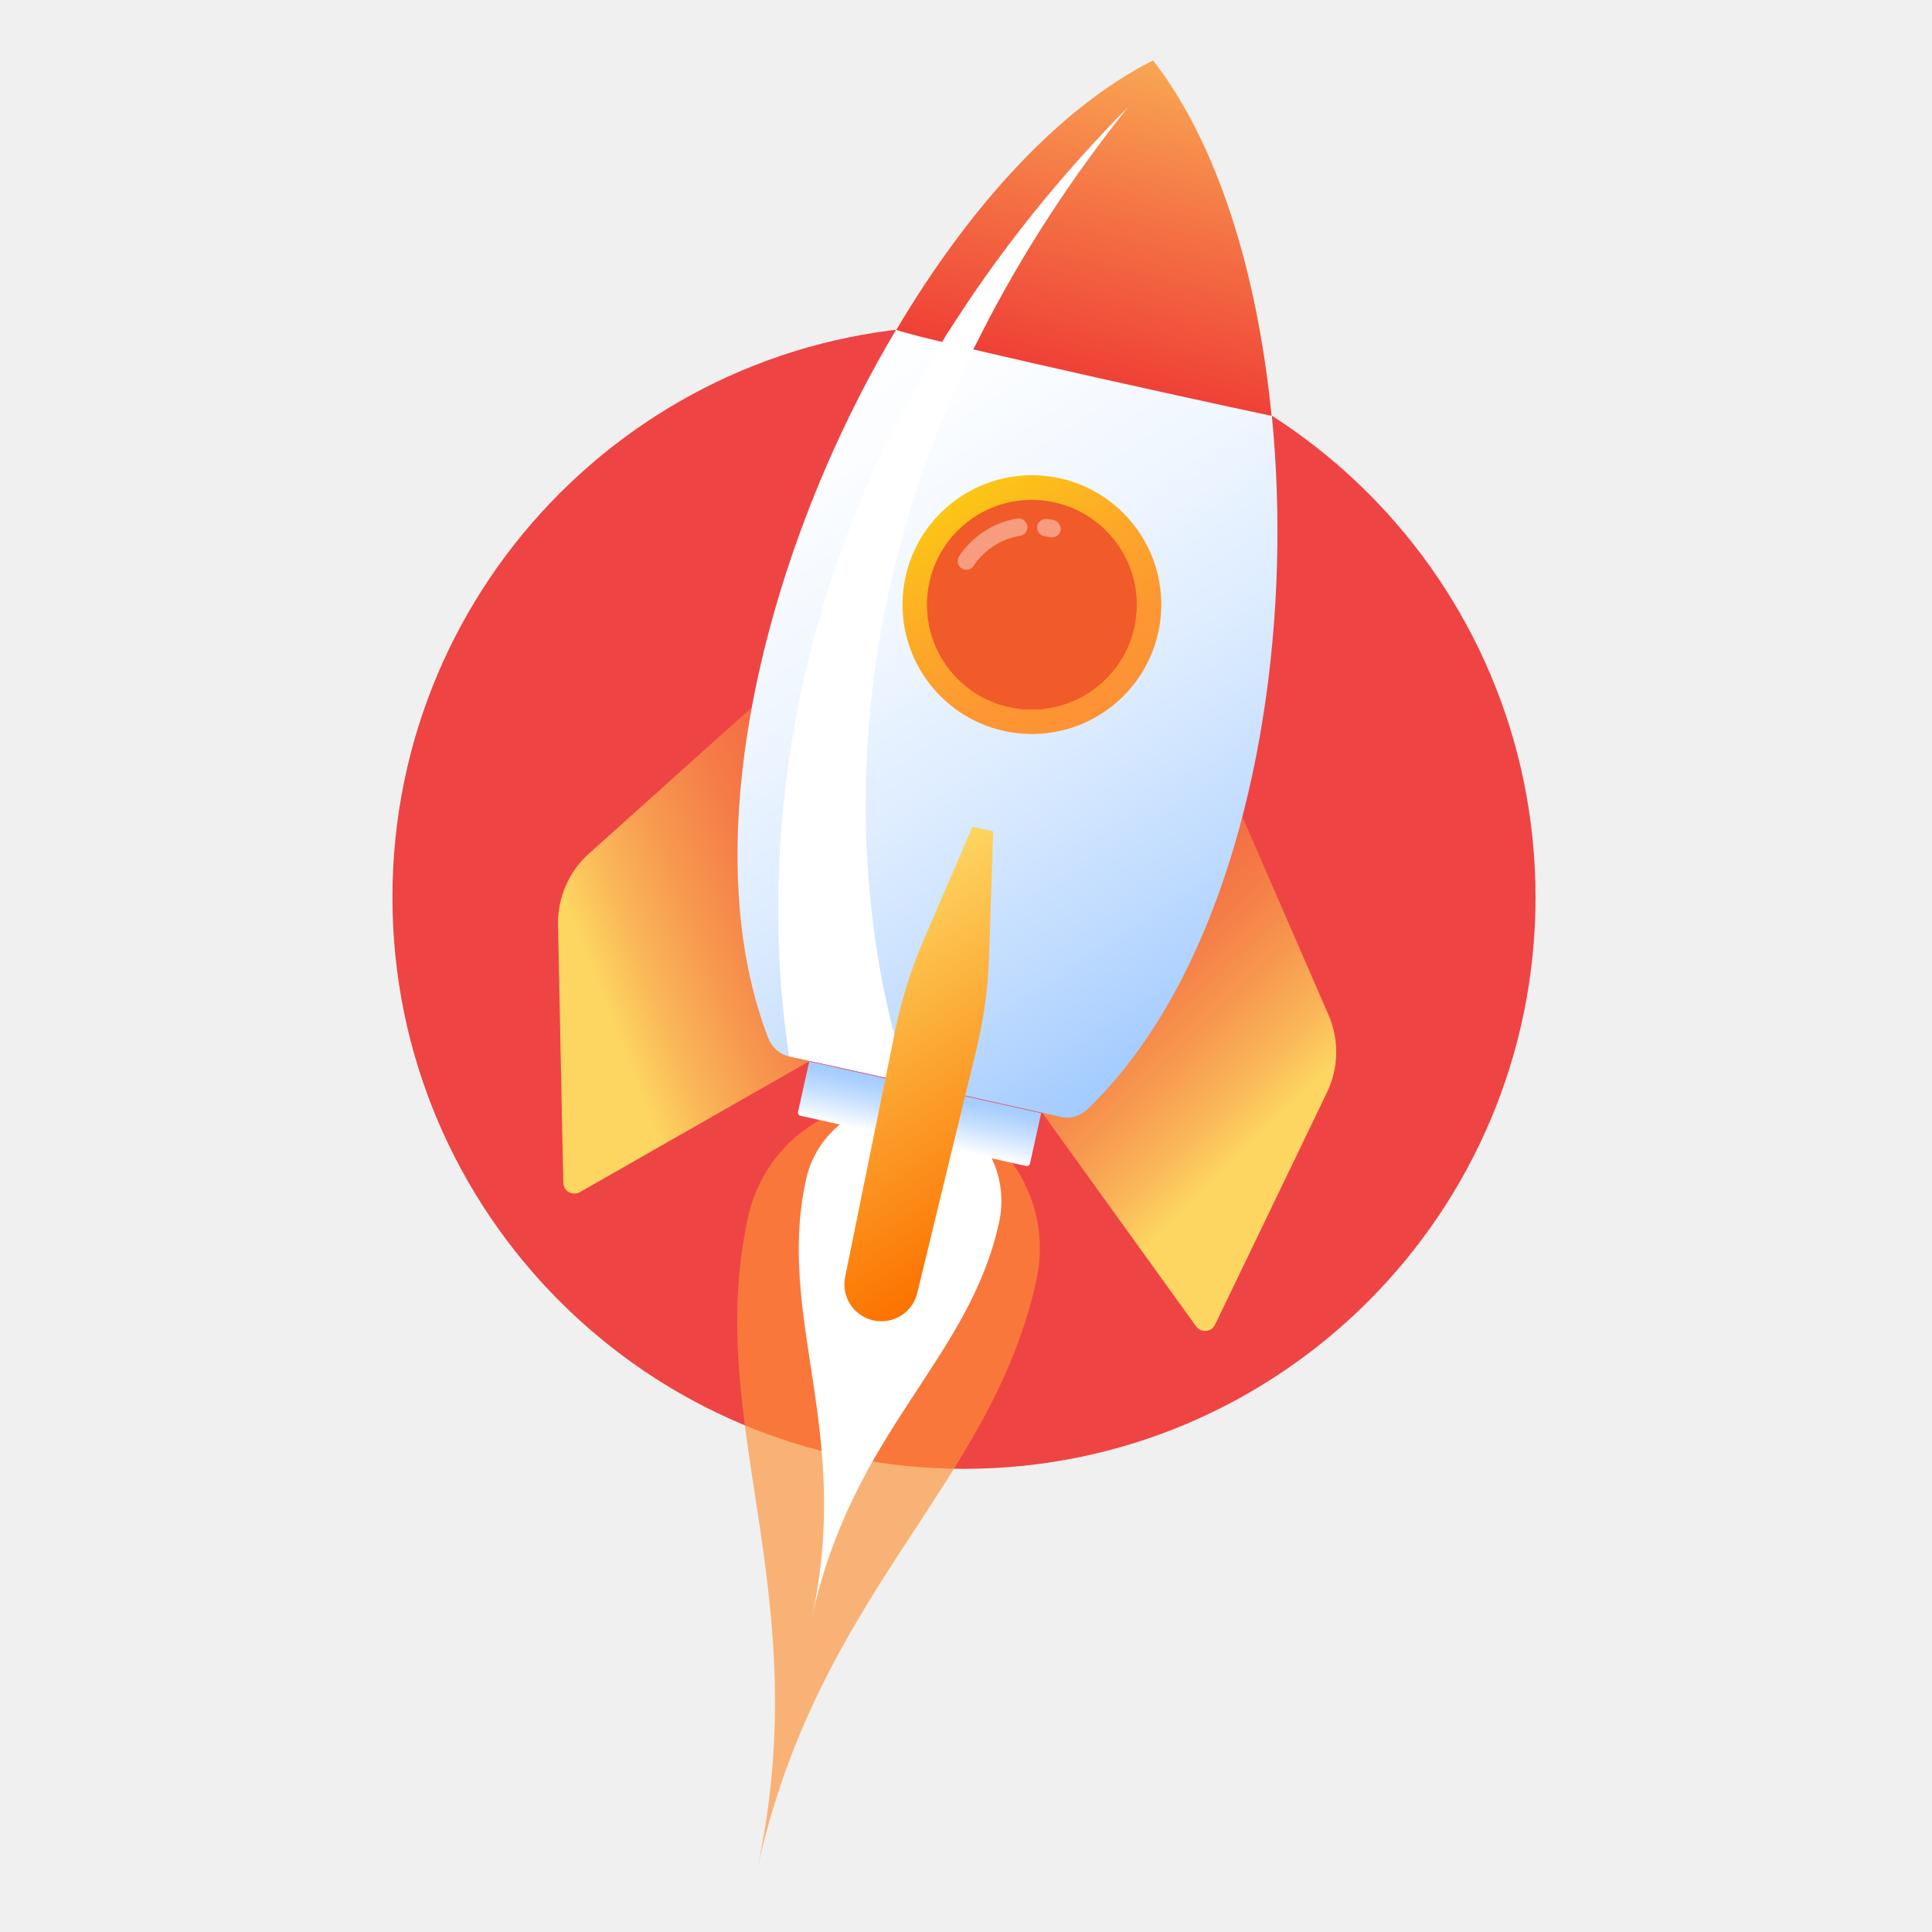
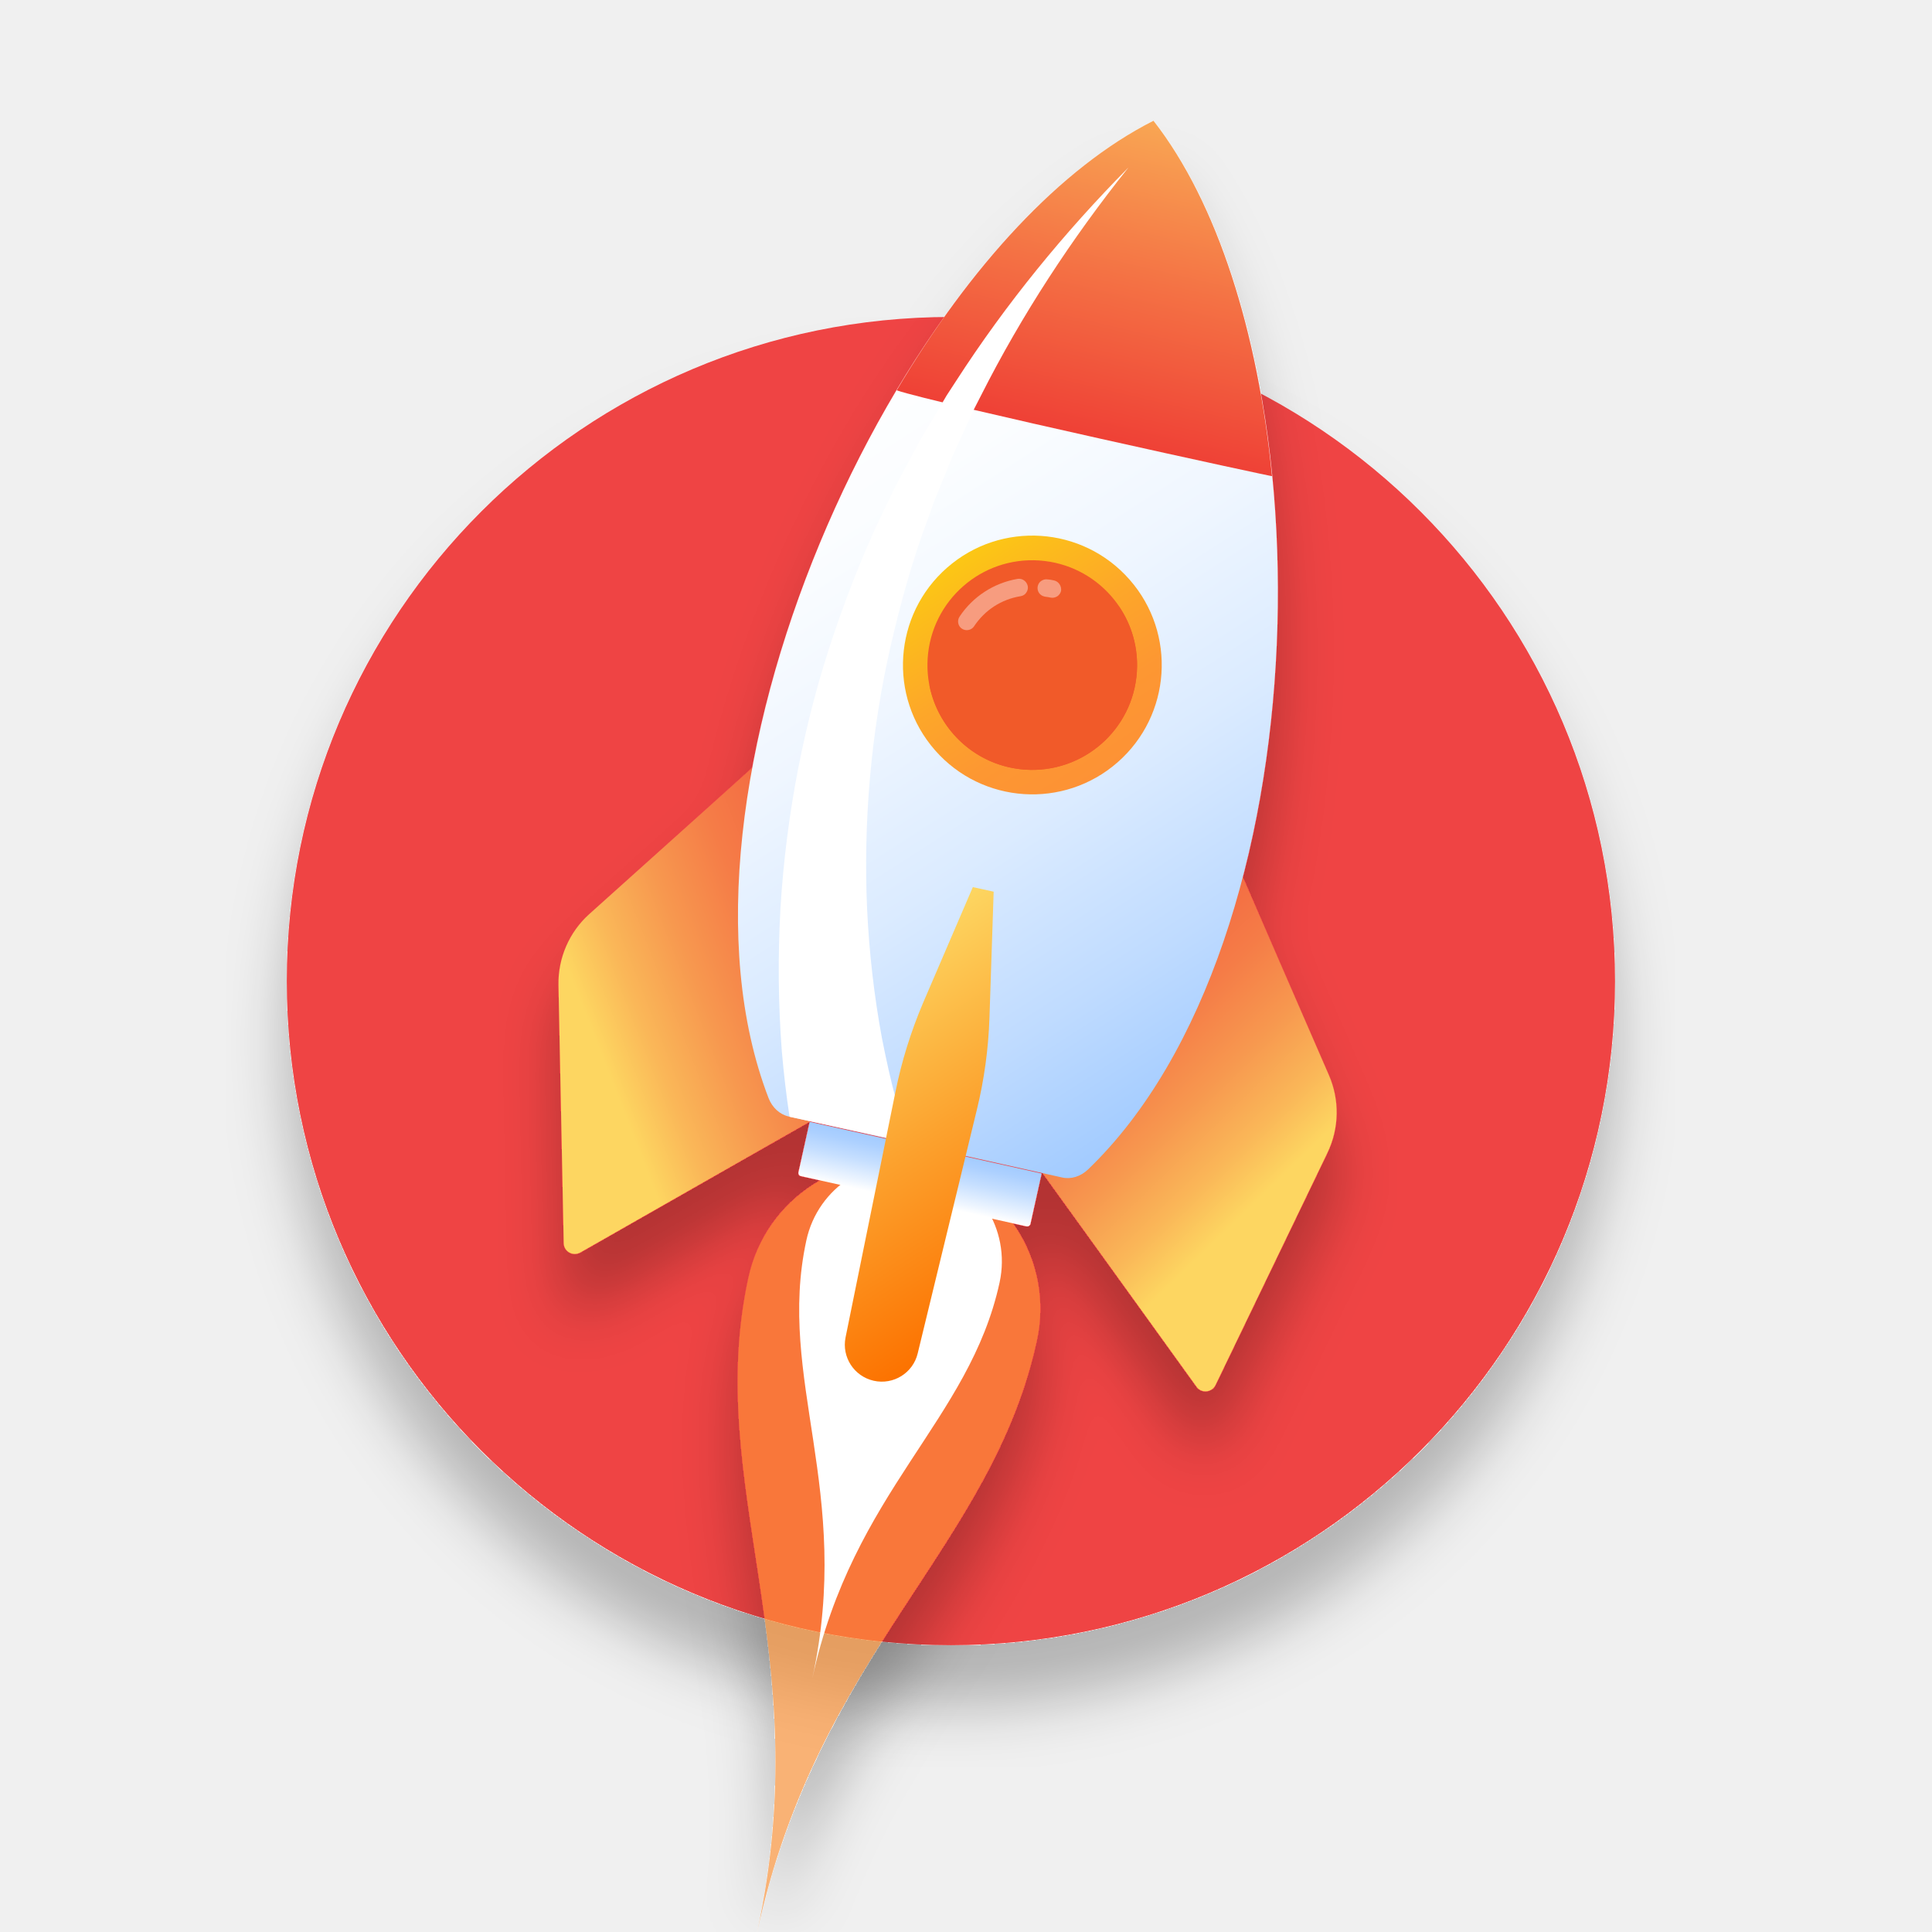
<svg xmlns="http://www.w3.org/2000/svg" width="128" height="128" viewBox="0 0 128 128" fill="none">
-   <path d="M63.866 97.314C84.779 97.314 101.732 80.361 101.732 59.448C101.732 38.535 84.779 21.582 63.866 21.582C42.953 21.582 26 38.535 26 59.448C26 80.361 42.953 97.314 63.866 97.314Z" fill="#EF4444" />
-   <path opacity="0.66" d="M61.187 73.168C55.91 72.02 50.703 75.371 49.555 80.648C46.574 94.38 54.17 105.432 50.135 124C54.17 105.432 65.675 98.532 68.668 84.8C69.816 79.523 66.464 74.316 61.187 73.168Z" fill="#FD9235" />
-   <path d="M61.187 73.168C57.65 72.402 54.159 74.641 53.394 78.178C51.399 87.363 56.49 94.763 53.788 107.195C56.49 94.763 64.202 90.147 66.197 80.961C66.963 77.424 64.713 73.933 61.187 73.168Z" fill="white" />
-   <path d="M67.983 77.25L53.034 73.922C52.918 73.898 52.848 73.782 52.871 73.667L53.614 70.326L68.981 73.748L68.238 77.088C68.215 77.192 68.099 77.273 67.983 77.25Z" fill="url(#paint0_linear_372_265)" />
-   <path d="M50.135 46.575L39.012 56.56C37.679 57.755 36.937 59.483 36.971 61.269L37.319 78.364C37.331 78.92 37.934 79.257 38.421 78.978L53.834 70.187L50.135 46.575Z" fill="url(#paint1_linear_372_265)" />
-   <path d="M82.051 53.522L88.012 67.23C88.731 68.877 88.697 70.744 87.919 72.368L80.497 87.769C80.253 88.268 79.558 88.326 79.244 87.874L68.876 73.481L82.051 53.522Z" fill="url(#paint2_linear_372_265)" />
-   <path d="M76.391 4C59.262 12.687 43.06 48.395 50.888 68.749C51.132 69.376 51.619 69.828 52.211 69.967L70.349 74.014C70.941 74.142 71.567 73.945 72.054 73.481C87.78 58.369 88.221 19.146 76.391 4Z" fill="url(#paint3_linear_372_265)" />
-   <path d="M76.391 4C70.198 7.131 64.237 13.661 59.378 21.86C61.802 22.695 84.788 27.705 84.243 27.543C83.315 18.068 80.659 9.462 76.391 4Z" fill="url(#paint4_linear_372_265)" />
-   <path d="M74.014 46.505C70.453 49.625 65.037 49.265 61.918 45.705C58.798 42.144 59.157 36.728 62.718 33.609C66.278 30.489 71.694 30.848 74.814 34.409C77.934 37.969 77.574 43.385 74.014 46.505Z" fill="url(#paint5_linear_372_265)" />
-   <path d="M75.29 40.521C75.034 44.348 71.729 47.247 67.902 46.992C64.075 46.737 61.175 43.432 61.431 39.605C61.686 35.777 64.991 32.878 68.818 33.133C72.645 33.388 75.545 36.694 75.29 40.521Z" fill="#F15A29" />
-   <path d="M75.29 40.521C75.394 38.909 74.942 37.389 74.084 36.148C74.049 36.334 74.025 36.52 74.002 36.705C73.921 37.563 73.909 38.456 73.492 39.21C73.109 39.906 72.379 40.405 71.59 40.509C70.465 40.66 69.317 40.045 68.192 40.289C66.835 40.579 65.965 42.028 64.62 42.353C63.982 42.504 63.309 42.388 62.695 42.144C62.266 41.982 61.848 41.739 61.547 41.391C62.138 44.406 64.678 46.772 67.89 46.992C71.729 47.236 75.046 44.348 75.29 40.521Z" fill="#F15A29" />
-   <g opacity="0.4">
-     <path d="M69.804 34.455C69.653 34.42 69.514 34.397 69.363 34.386C69.213 34.362 69.062 34.409 68.934 34.502C68.807 34.594 68.737 34.733 68.714 34.884C68.679 35.186 68.865 35.453 69.166 35.522L69.224 35.534C69.34 35.545 69.456 35.569 69.572 35.592C69.723 35.627 69.874 35.592 70.013 35.511C70.14 35.429 70.233 35.302 70.268 35.151C70.314 34.838 70.117 34.525 69.804 34.455Z" fill="white" />
-     <path d="M67.821 34.455C67.693 34.362 67.543 34.328 67.392 34.351C65.826 34.618 64.423 35.522 63.541 36.856C63.367 37.123 63.437 37.482 63.704 37.656C63.762 37.691 63.831 37.726 63.901 37.737C64.133 37.784 64.376 37.691 64.504 37.494C65.223 36.415 66.313 35.708 67.589 35.499C67.74 35.476 67.879 35.395 67.96 35.267C68.053 35.139 68.088 34.989 68.064 34.838C68.03 34.676 67.948 34.548 67.821 34.455Z" fill="white" />
+   <g clip-path="url(#clip0_372_265)">
+     <g filter="url(#filter0_d_372_265)">
+       <path d="M63 109C87.3 109 107 89.3 107 65C107 40.7 87.3 21 63 21C38.7 21 19 40.7 19 65C19 89.3 38.7 109 63 109Z" fill="#EF4444" />
+     </g>
+     <g filter="url(#filter1_d_372_265)">
+       <path d="M61.217 77.168C55.94 76.02 50.733 79.371 49.585 84.648C46.604 98.38 54.2 109.432 50.164 128C54.2 109.432 65.705 102.532 68.697 88.8C69.846 83.523 66.494 78.316 61.217 77.168Z" fill="#FD9235" fill-opacity="0.66" />
+       <path d="M61.217 77.168C57.68 76.402 54.189 78.641 53.423 82.178C51.429 91.363 56.52 98.763 53.818 111.195C56.52 98.763 64.232 94.147 66.227 84.961C66.993 81.424 64.743 77.933 61.217 77.168Z" fill="white" />
+       <path d="M68.013 81.25L53.064 77.922C52.948 77.898 52.878 77.782 52.901 77.667L53.644 74.326L69.01 77.748L68.268 81.088C68.245 81.192 68.129 81.273 68.013 81.25Z" fill="url(#paint0_linear_372_265)" />
+       <path d="M50.164 50.575L39.042 60.56C37.709 61.755 36.966 63.483 37.001 65.269L37.349 82.364C37.361 82.92 37.964 83.257 38.451 82.978L53.864 74.187L50.164 50.575Z" fill="url(#paint1_linear_372_265)" />
+       <path d="M82.081 57.522L88.042 71.23C88.761 72.877 88.726 74.744 87.949 76.368L80.527 91.769C80.283 92.268 79.588 92.326 79.274 91.874L68.906 77.481L82.081 57.522Z" fill="url(#paint2_linear_372_265)" />
+       <path d="M76.421 8C59.292 16.687 43.09 52.395 50.918 72.749C51.162 73.376 51.649 73.828 52.24 73.967L70.379 78.014C70.97 78.142 71.597 77.945 72.084 77.481C87.81 62.369 88.251 23.146 76.421 8Z" fill="url(#paint3_linear_372_265)" />
+       <path d="M76.421 8C70.228 11.131 64.267 17.661 59.408 25.86C61.832 26.695 84.818 31.705 84.273 31.543C83.345 22.068 80.689 13.463 76.421 8Z" fill="url(#paint4_linear_372_265)" />
+       <path d="M74.044 50.505C70.483 53.625 65.067 53.265 61.947 49.705C58.828 46.144 59.187 40.728 62.748 37.609C66.308 34.489 71.724 34.848 74.844 38.409C77.964 41.969 77.604 47.385 74.044 50.505Z" fill="url(#paint5_linear_372_265)" />
+       <path d="M75.32 44.521C75.064 48.348 71.759 51.247 67.932 50.992C64.105 50.737 61.205 47.432 61.461 43.605C61.716 39.777 65.021 36.878 68.848 37.133C72.675 37.388 75.575 40.694 75.32 44.521Z" fill="#F15A29" />
+       <path d="M75.32 44.521C75.424 42.909 74.972 41.389 74.113 40.148C74.079 40.334 74.055 40.52 74.032 40.705C73.951 41.563 73.939 42.456 73.522 43.21C73.139 43.906 72.409 44.405 71.62 44.509C70.495 44.66 69.347 44.045 68.222 44.289C66.865 44.579 65.995 46.028 64.65 46.353C64.012 46.504 63.339 46.388 62.725 46.144C62.295 45.982 61.878 45.739 61.576 45.391C62.168 48.406 64.708 50.772 67.92 50.992C71.759 51.236 75.076 48.348 75.32 44.521Z" fill="#F15A29" />
+       <g opacity="0.4">
+         <path d="M69.834 38.455C69.683 38.42 69.544 38.397 69.393 38.386C69.242 38.362 69.092 38.409 68.964 38.502C68.837 38.594 68.767 38.733 68.744 38.884C68.709 39.186 68.894 39.453 69.196 39.522L69.254 39.534C69.37 39.545 69.486 39.569 69.602 39.592C69.753 39.627 69.903 39.592 70.043 39.511C70.17 39.429 70.263 39.302 70.298 39.151C70.344 38.838 70.147 38.525 69.834 38.455Z" fill="white" />
+         <path d="M67.851 38.455C67.723 38.362 67.572 38.328 67.422 38.351C65.856 38.618 64.453 39.522 63.571 40.856C63.397 41.123 63.467 41.482 63.734 41.656C63.792 41.691 63.861 41.726 63.931 41.737C64.163 41.784 64.406 41.691 64.534 41.494C65.253 40.415 66.343 39.708 67.619 39.499C67.77 39.476 67.909 39.395 67.99 39.267C68.083 39.139 68.118 38.989 68.094 38.838C68.059 38.676 67.978 38.548 67.851 38.455Z" fill="white" />
+       </g>
+       <path d="M51.8 69.676C51.927 71.114 52.09 72.552 52.31 73.99L60.254 75.718C60.162 75.463 60.08 75.208 59.988 74.953C59.779 74.303 59.582 73.631 59.385 72.946C59.013 71.59 58.712 70.198 58.434 68.794C57.912 65.988 57.587 63.123 57.448 60.235C57.193 54.46 57.691 48.603 58.99 42.874C59.651 40.009 60.428 37.168 61.472 34.385L61.843 33.341L62.261 32.309L63.096 30.244L64.024 28.215L64.487 27.194L64.998 26.197C67.688 20.873 70.994 15.817 74.763 11.097C70.518 15.388 66.656 20.108 63.339 25.246L62.713 26.208L62.133 27.194L60.962 29.166L59.872 31.195L59.327 32.216L58.828 33.26C57.448 36.02 56.311 38.896 55.302 41.83C53.296 47.699 52.09 53.892 51.707 60.178C51.533 63.344 51.556 66.51 51.8 69.676Z" fill="white" />
+       <path d="M57.888 91.479C56.59 91.189 55.754 89.914 56.021 88.603L59.327 72.332C59.732 70.314 60.347 68.354 61.147 66.463L64.453 58.774L65.833 59.076L65.554 67.438C65.485 69.49 65.207 71.531 64.719 73.526L60.799 89.67C60.486 90.969 59.187 91.769 57.888 91.479Z" fill="url(#paint6_linear_372_265)" />
+     </g>
  </g>
-   <path d="M51.77 65.676C51.897 67.114 52.06 68.552 52.28 69.99L60.224 71.718C60.132 71.463 60.05 71.208 59.958 70.953C59.749 70.303 59.552 69.631 59.355 68.946C58.983 67.59 58.682 66.198 58.404 64.794C57.882 61.988 57.557 59.123 57.418 56.235C57.163 50.46 57.661 44.603 58.96 38.874C59.621 36.009 60.398 33.168 61.442 30.384L61.813 29.341L62.231 28.308L63.066 26.244L63.994 24.215L64.458 23.194L64.968 22.197C67.659 16.873 70.964 11.817 74.733 7.097C70.488 11.388 66.626 16.108 63.309 21.246L62.683 22.208L62.103 23.194L60.932 25.166L59.842 27.195L59.297 28.216L58.798 29.259C57.418 32.02 56.281 34.896 55.272 37.83C53.266 43.699 52.06 49.892 51.677 56.178C51.503 59.344 51.526 62.51 51.77 65.676Z" fill="white" />
-   <path d="M57.858 87.479C56.56 87.189 55.724 85.914 55.991 84.603L59.297 68.332C59.703 66.314 60.317 64.354 61.117 62.463L64.423 54.774L65.803 55.076L65.525 63.438C65.455 65.49 65.177 67.531 64.689 69.526L60.77 85.67C60.456 86.969 59.157 87.769 57.858 87.479Z" fill="url(#paint6_linear_372_265)" />
  <defs>
-     <linearGradient id="paint0_linear_372_265" x1="60.537" y1="75.591" x2="61.328" y2="71.956" gradientUnits="userSpaceOnUse">
+     <filter id="filter0_d_372_265" x="15" y="21" width="96" height="96" filterUnits="userSpaceOnUse" color-interpolation-filters="sRGB">
+       <feFlood flood-opacity="0" result="BackgroundImageFix" />
+       <feColorMatrix in="SourceAlpha" type="matrix" values="0 0 0 0 0 0 0 0 0 0 0 0 0 0 0 0 0 0 127 0" result="hardAlpha" />
+       <feOffset dy="4" />
+       <feGaussianBlur stdDeviation="2" />
+       <feComposite in2="hardAlpha" operator="out" />
+       <feColorMatrix type="matrix" values="0 0 0 0 0 0 0 0 0 0 0 0 0 0 0 0 0 0 0.25 0" />
+       <feBlend mode="normal" in2="BackgroundImageFix" result="effect1_dropShadow_372_265" />
+       <feBlend mode="normal" in="SourceGraphic" in2="effect1_dropShadow_372_265" result="shape" />
+     </filter>
+     <filter id="filter1_d_372_265" x="33" y="8" width="59.558" height="128" filterUnits="userSpaceOnUse" color-interpolation-filters="sRGB">
+       <feFlood flood-opacity="0" result="BackgroundImageFix" />
+       <feColorMatrix in="SourceAlpha" type="matrix" values="0 0 0 0 0 0 0 0 0 0 0 0 0 0 0 0 0 0 127 0" result="hardAlpha" />
+       <feOffset dy="4" />
+       <feGaussianBlur stdDeviation="2" />
+       <feComposite in2="hardAlpha" operator="out" />
+       <feColorMatrix type="matrix" values="0 0 0 0 0 0 0 0 0 0 0 0 0 0 0 0 0 0 0.25 0" />
+       <feBlend mode="normal" in2="BackgroundImageFix" result="effect1_dropShadow_372_265" />
+       <feBlend mode="normal" in="SourceGraphic" in2="effect1_dropShadow_372_265" result="shape" />
+     </filter>
+     <linearGradient id="paint0_linear_372_265" x1="60.567" y1="79.591" x2="61.358" y2="75.956" gradientUnits="userSpaceOnUse">
      <stop stop-color="white" />
      <stop offset="0.129" stop-color="#EFF6FF" />
      <stop offset="0.515" stop-color="#C6DFFF" />
      <stop offset="0.819" stop-color="#ACD0FF" />
      <stop offset="1" stop-color="#A2CBFF" />
    </linearGradient>
-     <linearGradient id="paint1_linear_372_265" x1="108.785" y1="37.605" x2="39.335" y2="64.714" gradientUnits="userSpaceOnUse">
+     <linearGradient id="paint1_linear_372_265" x1="108.815" y1="41.605" x2="39.365" y2="68.714" gradientUnits="userSpaceOnUse">
      <stop offset="0.008" stop-color="#EF4136" />
      <stop offset="0.42" stop-color="#EF4337" />
      <stop offset="0.568" stop-color="#F04A38" />
      <stop offset="0.674" stop-color="#F1553C" />
      <stop offset="0.759" stop-color="#F36641" />
      <stop offset="0.833" stop-color="#F57C47" />
      <stop offset="0.897" stop-color="#F7984F" />
      <stop offset="0.955" stop-color="#FAB758" />
      <stop offset="1" stop-color="#FDD661" />
    </linearGradient>
-     <linearGradient id="paint2_linear_372_265" x1="32.483" y1="20.955" x2="84.403" y2="74.457" gradientUnits="userSpaceOnUse">
+     <linearGradient id="paint2_linear_372_265" x1="32.513" y1="24.955" x2="84.433" y2="78.457" gradientUnits="userSpaceOnUse">
      <stop offset="0.008" stop-color="#EF4136" />
      <stop offset="0.42" stop-color="#EF4337" />
      <stop offset="0.568" stop-color="#F04A38" />
      <stop offset="0.674" stop-color="#F1553C" />
      <stop offset="0.759" stop-color="#F36641" />
      <stop offset="0.833" stop-color="#F57C47" />
      <stop offset="0.897" stop-color="#F7984F" />
      <stop offset="0.955" stop-color="#FAB758" />
      <stop offset="1" stop-color="#FDD661" />
    </linearGradient>
-     <linearGradient id="paint3_linear_372_265" x1="52.599" y1="19.137" x2="83.024" y2="66.472" gradientUnits="userSpaceOnUse">
+     <linearGradient id="paint3_linear_372_265" x1="52.629" y1="23.137" x2="83.054" y2="70.472" gradientUnits="userSpaceOnUse">
      <stop stop-color="white" />
      <stop offset="0.209" stop-color="#FBFDFF" />
      <stop offset="0.416" stop-color="#EFF6FF" />
      <stop offset="0.623" stop-color="#DBEBFF" />
      <stop offset="0.828" stop-color="#BFDBFF" />
      <stop offset="1" stop-color="#A2CBFF" />
    </linearGradient>
-     <linearGradient id="paint4_linear_372_265" x1="78.814" y1="-5.209" x2="71.808" y2="24.749" gradientUnits="userSpaceOnUse">
+     <linearGradient id="paint4_linear_372_265" x1="78.844" y1="-1.209" x2="71.838" y2="28.749" gradientUnits="userSpaceOnUse">
      <stop stop-color="#FDD661" />
      <stop offset="0.657" stop-color="#F47144" />
      <stop offset="1" stop-color="#EF4136" />
    </linearGradient>
-     <linearGradient id="paint5_linear_372_265" x1="63.762" y1="32.858" x2="72.957" y2="47.326" gradientUnits="userSpaceOnUse">
+     <linearGradient id="paint5_linear_372_265" x1="63.792" y1="36.858" x2="72.987" y2="51.326" gradientUnits="userSpaceOnUse">
      <stop stop-color="#FCC715" />
      <stop offset="0.083" stop-color="#FCC019" />
      <stop offset="0.43" stop-color="#FDA729" />
      <stop offset="0.746" stop-color="#FD9732" />
      <stop offset="1" stop-color="#FD9235" />
    </linearGradient>
-     <linearGradient id="paint6_linear_372_265" x1="54.771" y1="60.975" x2="68.123" y2="81.749" gradientUnits="userSpaceOnUse">
+     <linearGradient id="paint6_linear_372_265" x1="54.801" y1="64.975" x2="68.153" y2="85.749" gradientUnits="userSpaceOnUse">
      <stop stop-color="#FDD661" />
      <stop offset="0.501" stop-color="#FCA22E" />
      <stop offset="1" stop-color="#FC7200" />
    </linearGradient>
+     <clipPath id="clip0_372_265">
+       <rect width="128" height="128" fill="white" />
+     </clipPath>
  </defs>
</svg>
